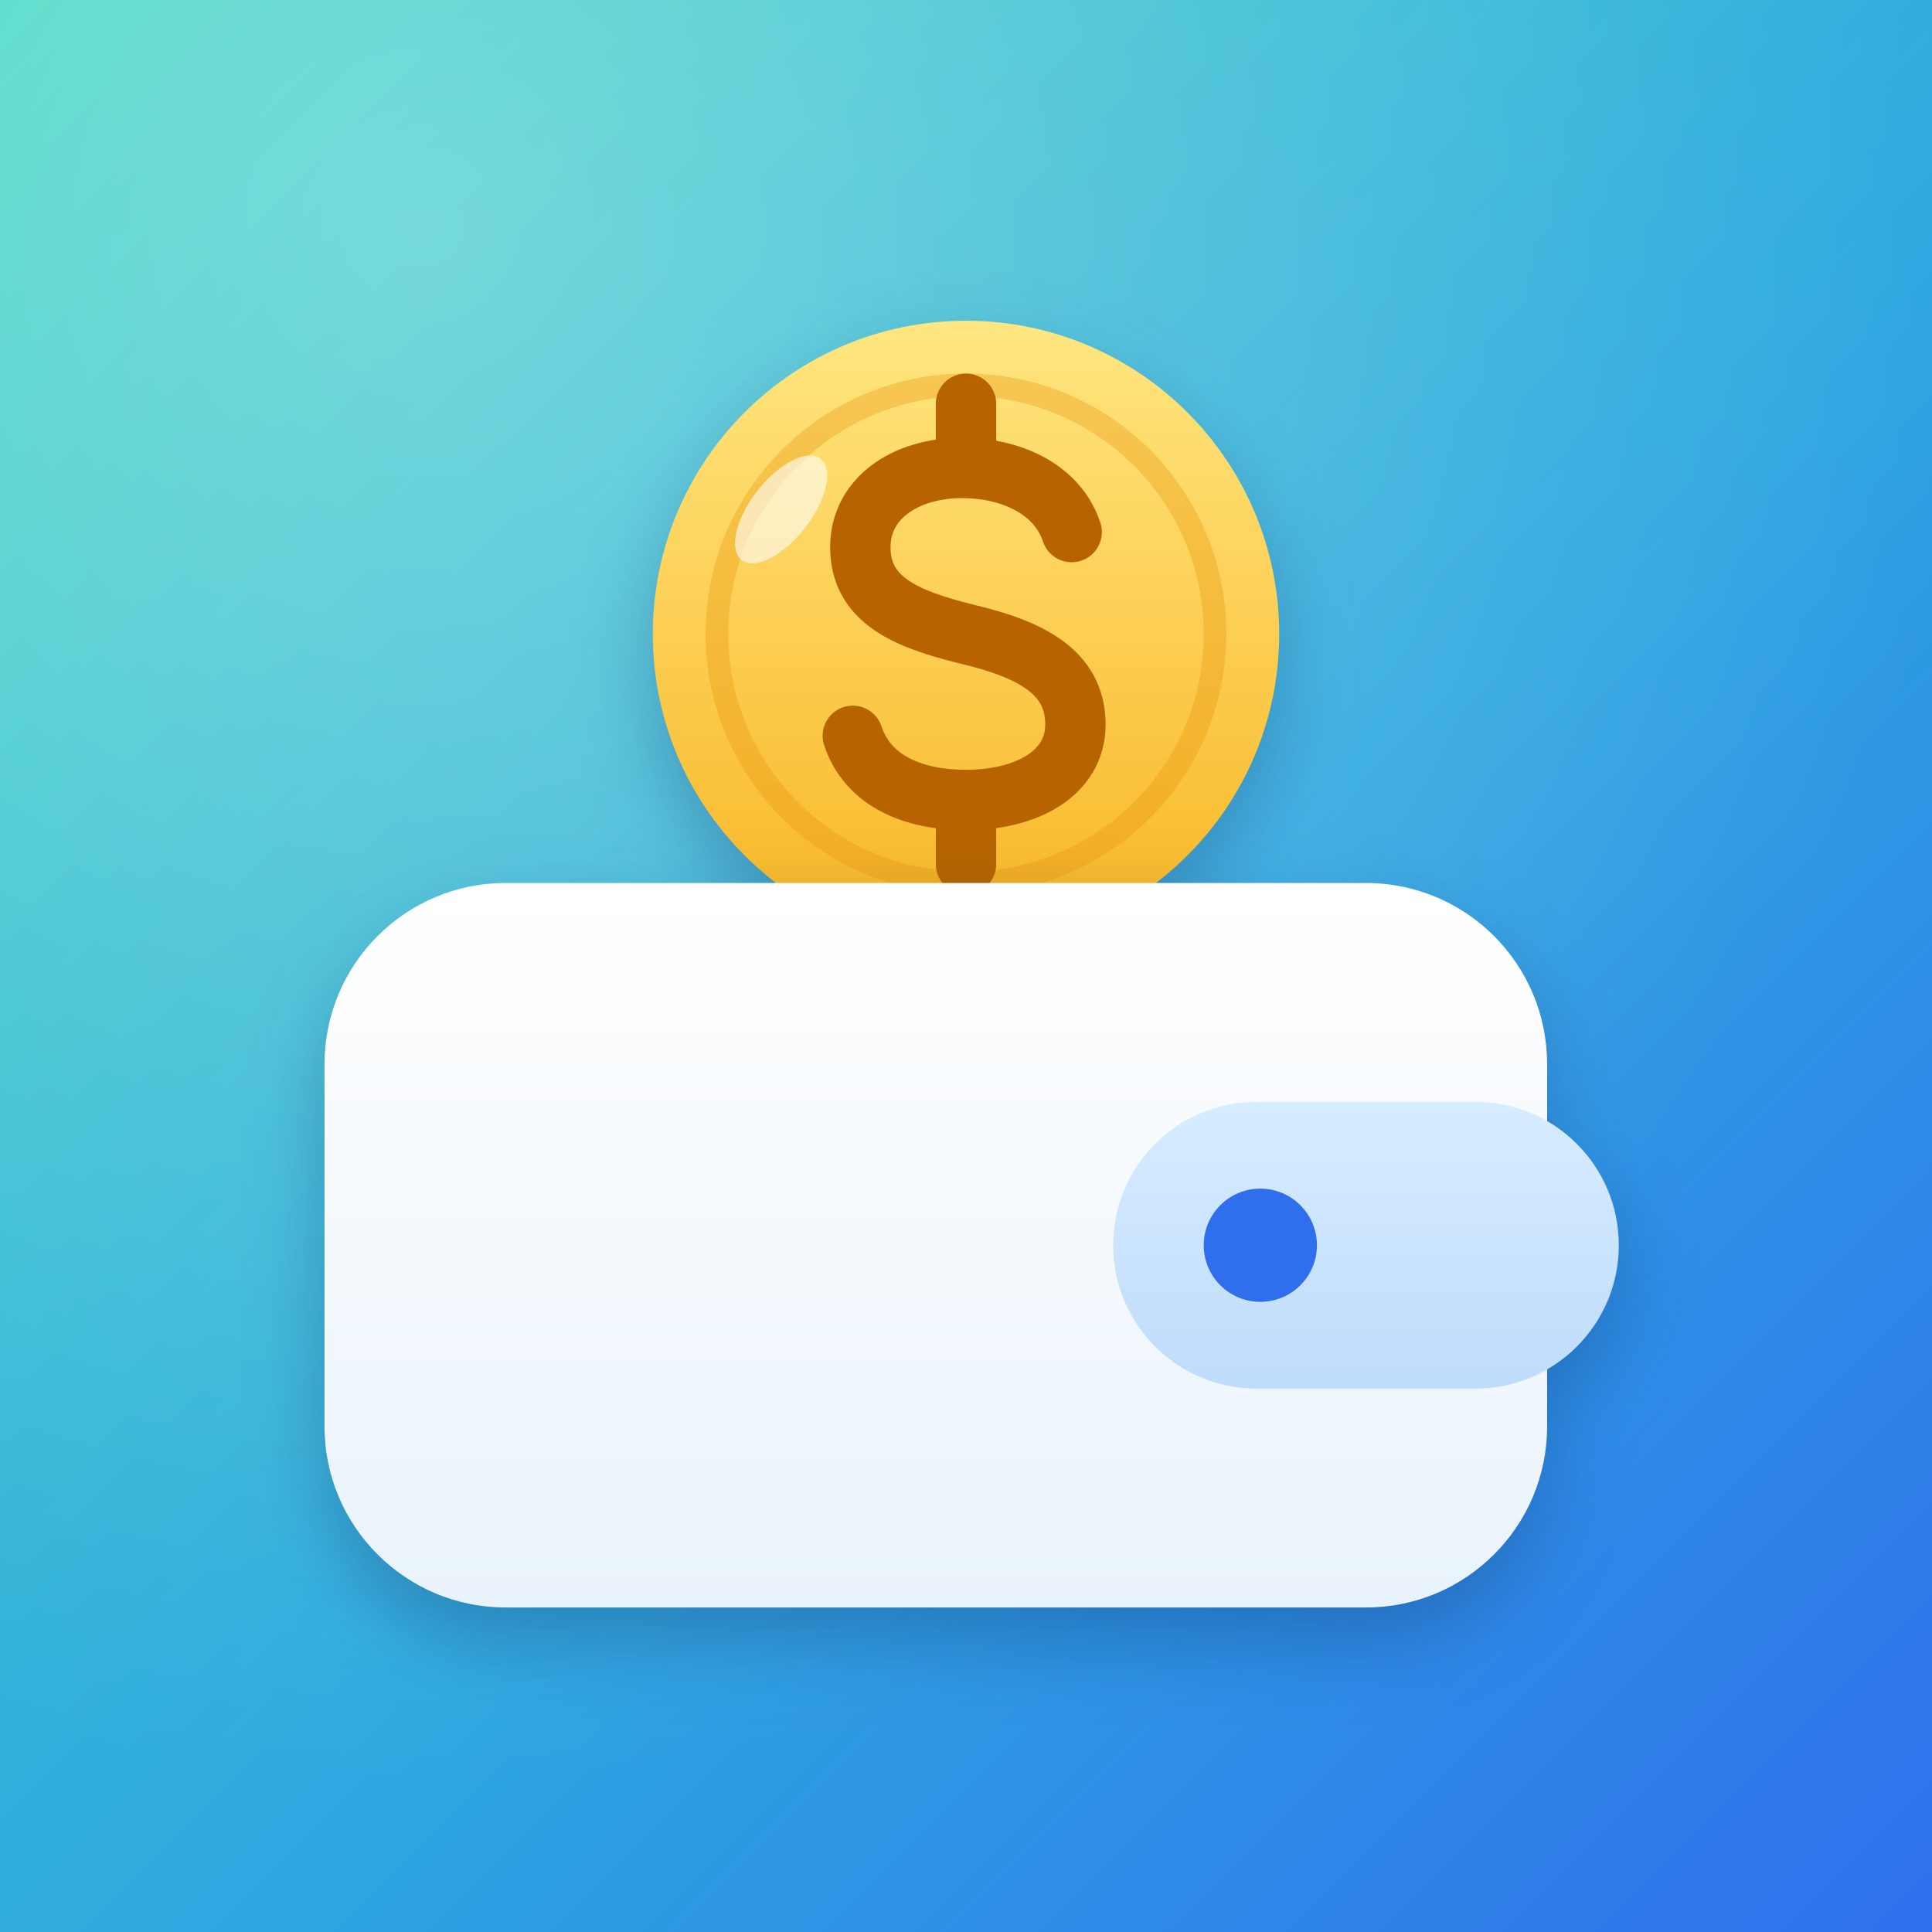
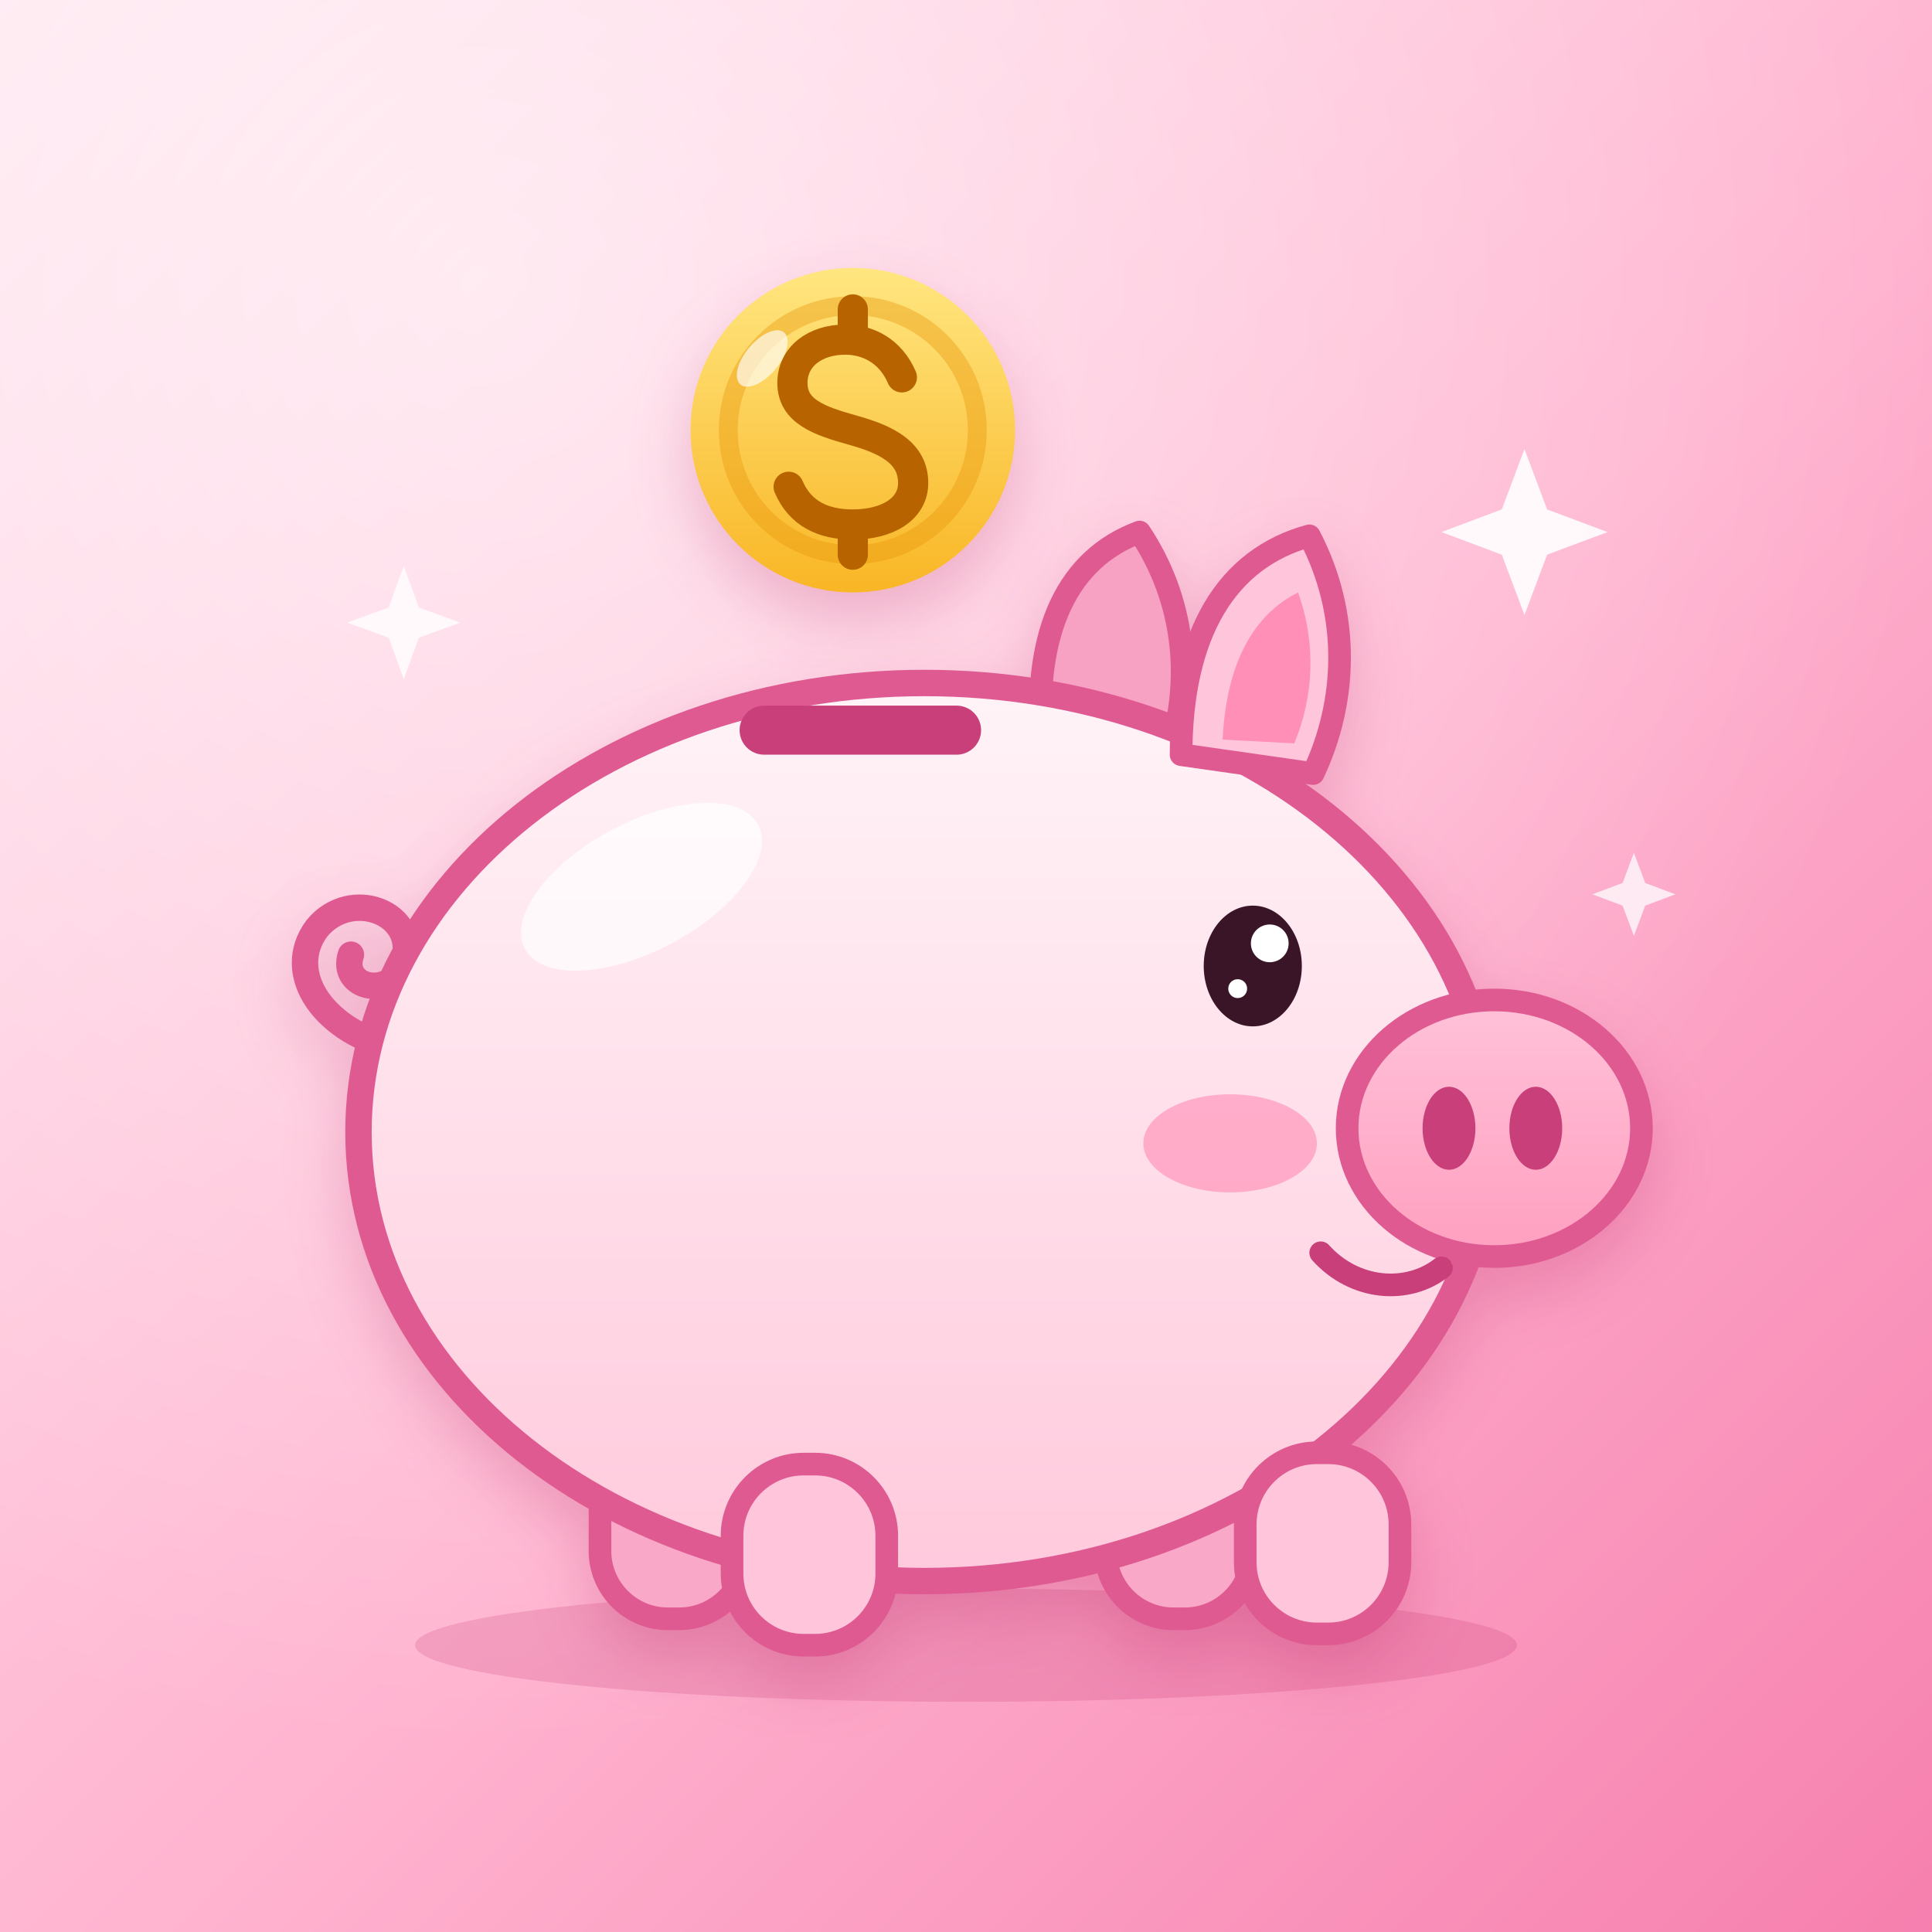
<svg xmlns="http://www.w3.org/2000/svg" viewBox="0 0 1024 1024" width="1024" height="1024">
  <defs>
    <linearGradient id="bgGrad" x1="0" y1="0" x2="1" y2="1">
-       <stop offset="0" stop-color="#38d6c0" />
-       <stop offset="0.55" stop-color="#2ea8e0" />
-       <stop offset="1" stop-color="#2f6fed" />
+       <stop offset="0" stop-color="#ffe3ee" />
+       <stop offset="0.55" stop-color="#ffb3cf" />
+       <stop offset="1" stop-color="#f67fae" />
    </linearGradient>
-     <radialGradient id="glow" cx="0.22" cy="0.12" r="0.8">
-       <stop offset="0" stop-color="#ffffff" stop-opacity="0.32" />
+     <radialGradient id="glow" cx="0.25" cy="0.15" r="0.75">
+       <stop offset="0" stop-color="#ffffff" stop-opacity="0.55" />
      <stop offset="1" stop-color="#ffffff" stop-opacity="0" />
    </radialGradient>
+     <linearGradient id="bodyGrad" x1="0" y1="0" x2="0" y2="1">
+       <stop offset="0" stop-color="#fff4f8" />
+       <stop offset="1" stop-color="#ffc9dc" />
+     </linearGradient>
+     <linearGradient id="snoutGrad" x1="0" y1="0" x2="0" y2="1">
+       <stop offset="0" stop-color="#ffc2d8" />
+       <stop offset="1" stop-color="#ff9fc0" />
+     </linearGradient>
    <linearGradient id="coinGrad" x1="0" y1="0" x2="0" y2="1">
      <stop offset="0" stop-color="#ffe680" />
      <stop offset="1" stop-color="#f9b625" />
    </linearGradient>
-     <linearGradient id="walletGrad" x1="0" y1="0" x2="0" y2="1">
-       <stop offset="0" stop-color="#ffffff" />
-       <stop offset="1" stop-color="#e9f3fb" />
-     </linearGradient>
-     <linearGradient id="tabGrad" x1="0" y1="0" x2="0" y2="1">
-       <stop offset="0" stop-color="#d7ecff" />
-       <stop offset="1" stop-color="#bfdcfb" />
-     </linearGradient>
-     <filter id="shadow" x="-25%" y="-25%" width="150%" height="160%" color-interpolation-filters="sRGB">
-       <feGaussianBlur in="SourceAlpha" stdDeviation="20" />
-       <feOffset dy="18" result="blur" />
-       <feFlood flood-color="#0b2d63" flood-opacity="0.30" />
+     <filter id="soft" x="-20%" y="-20%" width="140%" height="150%" color-interpolation-filters="sRGB">
+       <feGaussianBlur in="SourceAlpha" stdDeviation="16" />
+       <feOffset dy="14" result="blur" />
+       <feFlood flood-color="#b0185a" flood-opacity="0.22" />
      <feComposite in2="blur" operator="in" />
      <feMerge>
        <feMergeNode />
        <feMergeNode in="SourceGraphic" />
      </feMerge>
    </filter>
  </defs>
  <rect id="bg" width="1024" height="1024" fill="url(#bgGrad)" />
  <rect width="1024" height="1024" fill="url(#glow)" />
  <g id="art">
-     <g filter="url(#shadow)">
-       <circle cx="512" cy="336" r="166" fill="url(#coinGrad)" />
-       <circle cx="512" cy="336" r="132" fill="none" stroke="#e8960c" stroke-opacity="0.35" stroke-width="12" />
-       <path d="M568 282 C560 258 534 248 510 248 C480 248 456 264 456 290 C456 318 480 328 512 336 C546 344 570 356 570 384 C570 410 544 424 512 424 C484 424 460 414 452 390 M512 248 V214 M512 424 V458" fill="none" stroke="#b76400" stroke-width="32" stroke-linecap="round" stroke-linejoin="round" />
-       <ellipse cx="414" cy="270" rx="34" ry="16" transform="rotate(-52 414 270)" fill="#ffffff" fill-opacity="0.6" />
+     <path d="M808 238 L820 270 L852 282 L820 294 L808 326 L796 294 L764 282 L796 270 Z" fill="#ffffff" fill-opacity="0.9" />
+     <path d="M214 300 L222 322 L244 330 L222 338 L214 360 L206 338 L184 330 L206 322 Z" fill="#ffffff" fill-opacity="0.8" />
+     <path d="M866 452 L872 468 L888 474 L872 480 L866 496 L860 480 L844 474 L860 468 Z" fill="#ffffff" fill-opacity="0.75" />
+     <g filter="url(#soft)">
+       <circle cx="452" cy="228" r="86" fill="url(#coinGrad)" />
+       <circle cx="452" cy="228" r="66" fill="none" stroke="#e8960c" stroke-opacity="0.4" stroke-width="10" />
+       <path d="M478 200 C472 186 460 180 448 180 C432 180 420 189 420 203 C420 218 434 223 452 228 C470 233 484 240 484 256 C484 270 470 278 452 278 C436 278 424 272 418 258 M452 180 V164 M452 278 V294" fill="none" stroke="#b76400" stroke-width="16" stroke-linecap="round" stroke-linejoin="round" />
+       <ellipse cx="404" cy="190" rx="18" ry="9" transform="rotate(-50 404 190)" fill="#ffffff" fill-opacity="0.65" />
    </g>
-     <g filter="url(#shadow)">
-       <rect x="172" y="468" width="648" height="384" rx="96" fill="url(#walletGrad)" />
-       <rect x="590" y="584" width="268" height="152" rx="76" fill="url(#tabGrad)" />
-       <circle cx="668" cy="660" r="30" fill="#2f6fed" />
+     <ellipse cx="512" cy="872" rx="292" ry="30" fill="#b0185a" fill-opacity="0.16" />
+     <g filter="url(#soft)">
+       <rect x="318" y="760" width="78" height="98" rx="36" fill="#f9a8c8" stroke="#e05a92" stroke-width="12" />
+       <rect x="586" y="760" width="78" height="98" rx="36" fill="#f9a8c8" stroke="#e05a92" stroke-width="12" />
+       <path d="M212 556 C172 548 150 516 168 492 C186 470 222 484 214 510 C208 530 180 524 186 506" fill="none" stroke="#e05a92" stroke-width="14" stroke-linecap="round" />
+       <path d="M552 392 C548 334 566 296 604 282 C628 318 632 360 620 398 Z" fill="#f7a1c3" stroke="#e05a92" stroke-width="12" stroke-linejoin="round" />
+       <ellipse cx="490" cy="600" rx="300" ry="238" fill="url(#bodyGrad)" stroke="#e05a92" stroke-width="14" />
+       <path d="M626 400 C626 336 650 296 694 284 C716 326 714 372 696 410 Z" fill="#ffc6db" stroke="#e05a92" stroke-width="12" stroke-linejoin="round" />
+       <path d="M648 392 C650 352 664 326 688 314 C698 342 696 370 686 394 Z" fill="#ff8fb7" />
+       <rect x="392" y="374" width="128" height="26" rx="13" fill="#c93f7a" />
+       <rect x="388" y="776" width="82" height="96" rx="38" fill="#ffc6db" stroke="#e05a92" stroke-width="12" />
+       <rect x="660" y="770" width="82" height="96" rx="38" fill="#ffc6db" stroke="#e05a92" stroke-width="12" />
+       <ellipse cx="792" cy="598" rx="78" ry="68" fill="url(#snoutGrad)" stroke="#e05a92" stroke-width="12" />
+       <ellipse cx="768" cy="598" rx="14" ry="22" fill="#c93f7a" />
+       <ellipse cx="814" cy="598" rx="14" ry="22" fill="#c93f7a" />
+       <ellipse cx="664" cy="512" rx="26" ry="32" fill="#3a1528" />
+       <circle cx="673" cy="500" r="10" fill="#ffffff" />
+       <circle cx="656" cy="524" r="5" fill="#ffffff" />
+       <ellipse cx="652" cy="606" rx="46" ry="26" fill="#ff6fa3" fill-opacity="0.45" />
+       <path d="M700 664 C718 684 746 686 764 672" fill="none" stroke="#c93f7a" stroke-width="12" stroke-linecap="round" />
+       <ellipse cx="340" cy="470" rx="70" ry="34" transform="rotate(-28 340 470)" fill="#ffffff" fill-opacity="0.7" />
    </g>
  </g>
</svg>
